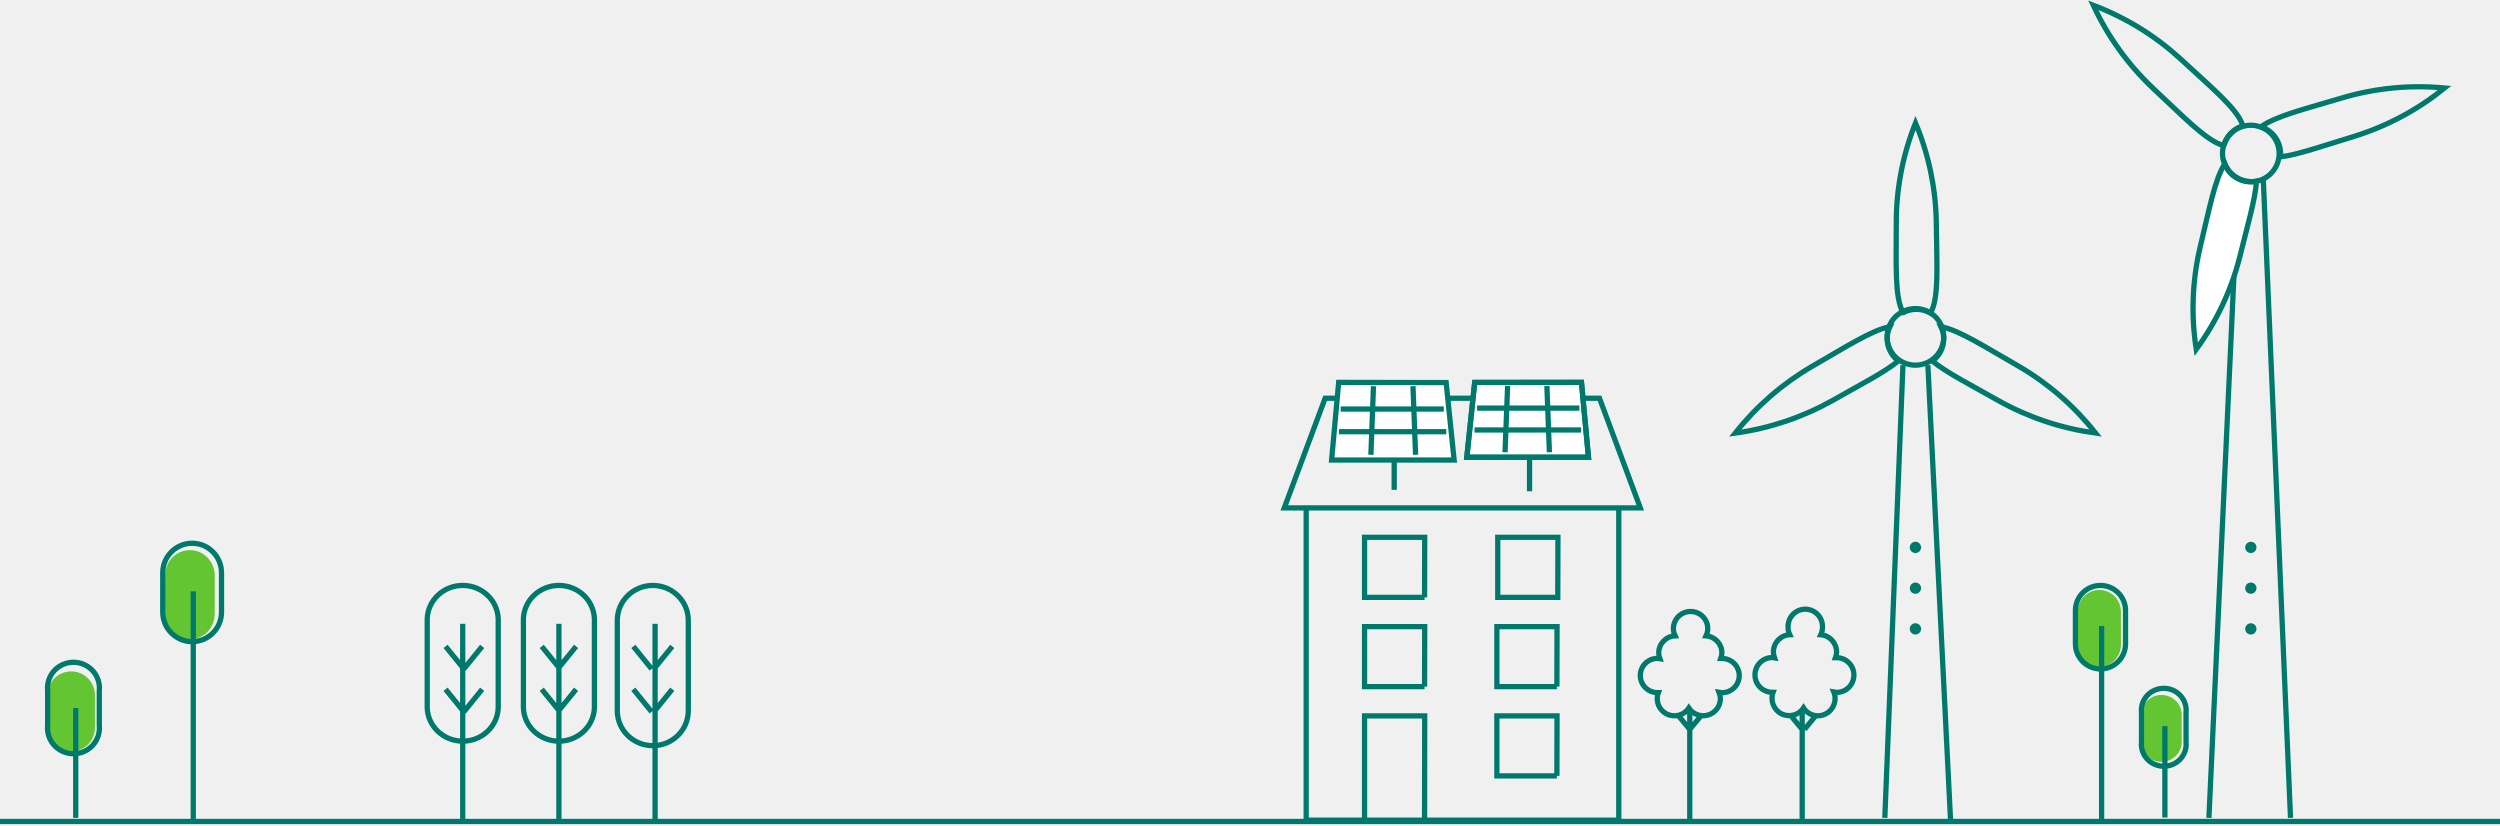
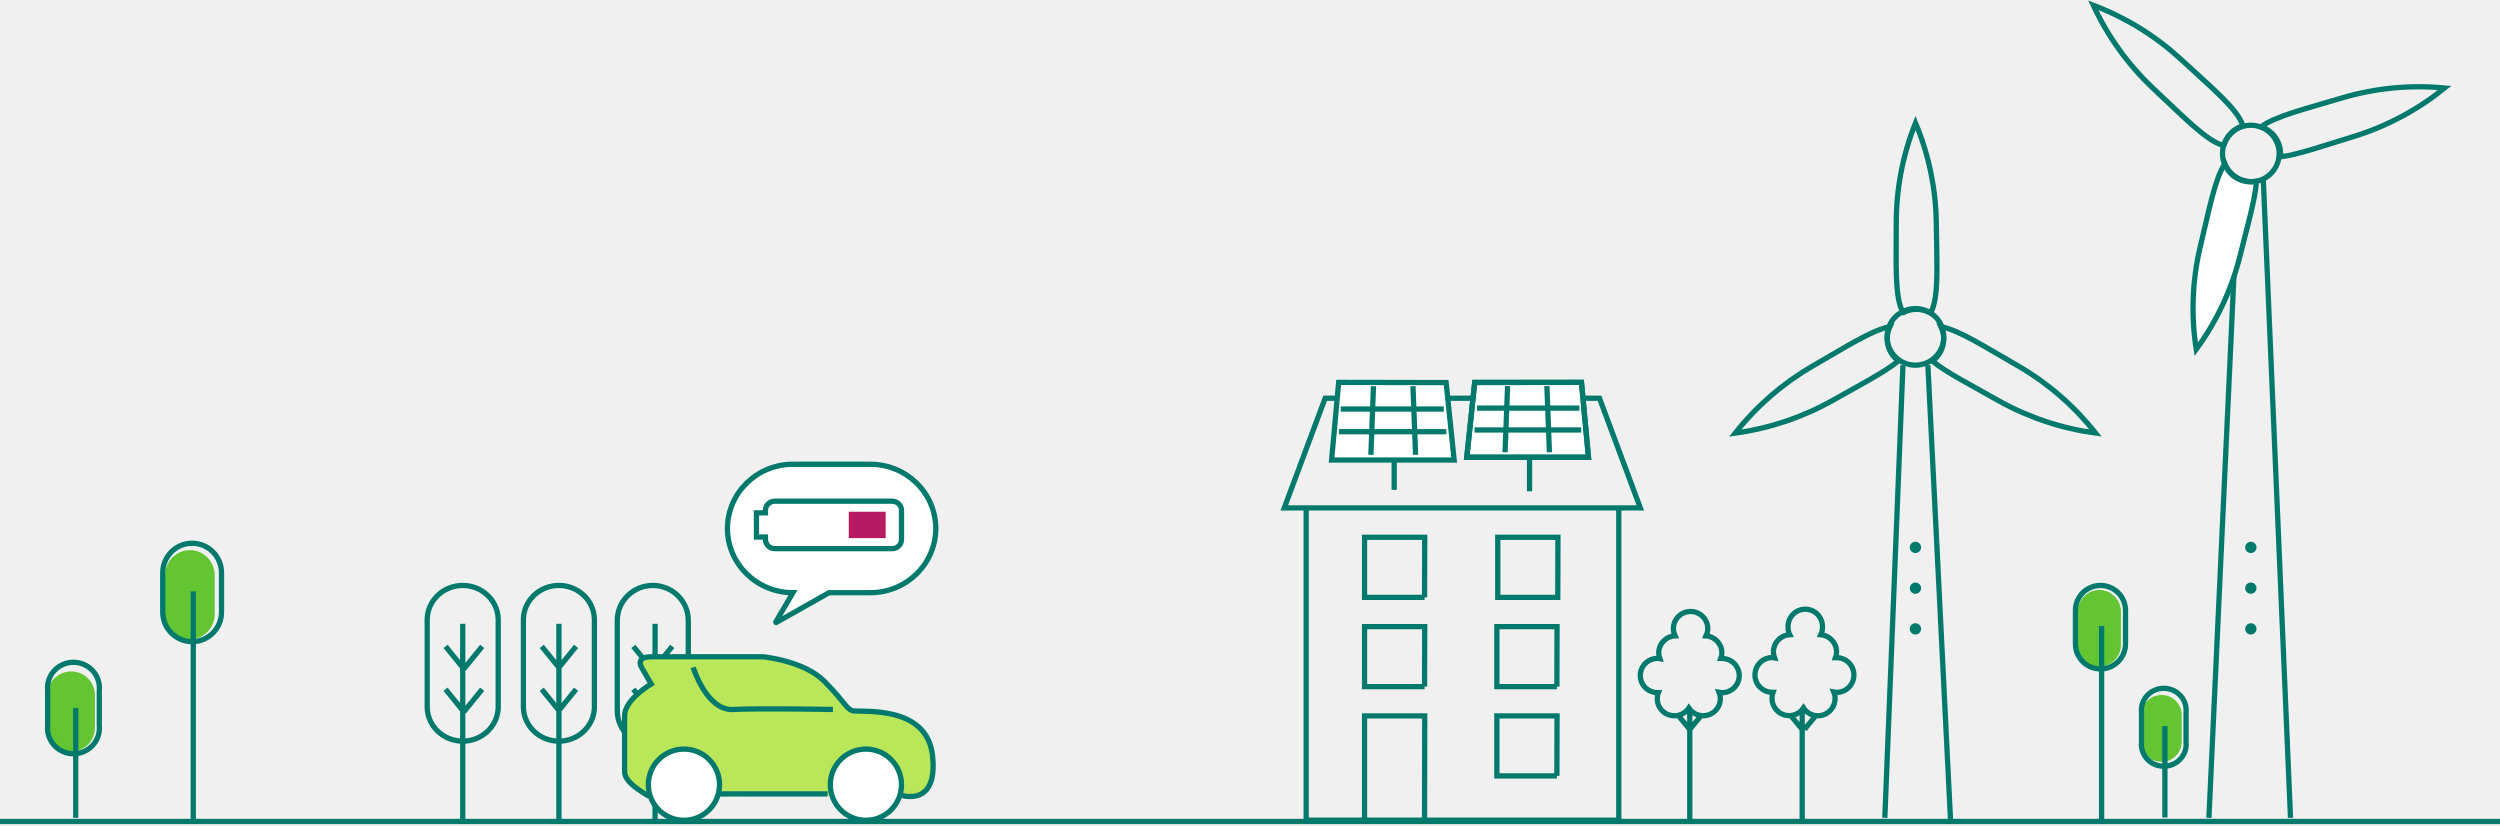
- <svg xmlns="http://www.w3.org/2000/svg" width="948" height="313">
-   <g fill="none" fill-rule="evenodd">
-     <path stroke="#00796D" stroke-width="2" d="M0 311.5h948" />
-     <path d="M726.324 209.717c1.187 0 2.149-.961 2.149-2.146a2.147 2.147 0 0 0-2.149-2.146c-1.186 0-2.148.96-2.148 2.146 0 1.185.962 2.146 2.148 2.146M726.324 240.617c1.187 0 2.149-.961 2.149-2.146a2.147 2.147 0 0 0-2.149-2.146c-1.186 0-2.148.96-2.148 2.146 0 1.185.962 2.146 2.148 2.146M726.324 225.167a2.144 2.144 0 0 0 1.514-3.668 2.15 2.15 0 0 0-3.032 3.048c.403.4.95.623 1.518.62" fill="#00796D" fill-rule="nonzero" />
-     <path stroke="#00796D" stroke-width="2" d="m721.597 138.475-6.875 171.667M731.051 138.475 739.645 311M765.449 138.854c-12.273-6.992-22.548-13.728-29.458-14.97a10.47 10.47 0 0 1-.177 9.555 10.769 10.769 0 0 1-3.044 3.504c5.476 4.443 14.866 9.19 25.077 15.003a104.42 104.42 0 0 0 36.802 12.279 103.42 103.42 0 0 0-29.2-25.37zM721.68 118.558a10.594 10.594 0 0 1 10.041 0l.319.175c3.363-5.754 2.327-19.074 2.2-34.587a101.487 101.487 0 0 0-7.875-37.513 101.482 101.482 0 0 0-7.3 37.64c.064 15.275-.765 28.484 2.614 34.285zM716.657 123.883c-6.86 1.246-17.184 7.982-29.457 15.007a103.498 103.498 0 0 0-29.2 25.335 104.25 104.25 0 0 0 36.802-12.308c10.21-5.827 19.6-10.585 25.077-15.039-4.04-3.031-5.384-8.453-3.222-12.995z" />
-     <path d="M735.824 132.755c-2.77 5.239-9.269 7.243-14.514 4.477-5.246-2.767-7.253-9.256-4.484-14.495 2.77-5.238 9.268-7.243 14.514-4.478a10.73 10.73 0 0 1 5.249 6.321c.84 2.719.565 5.66-.765 8.175" stroke="#00796D" stroke-width="2" />
-     <path d="M853.505 209.717a2.144 2.144 0 0 0 1.539-3.658 2.15 2.15 0 0 0-3.673 1.512c0 1.18.953 2.138 2.134 2.146M853.505 240.617a2.144 2.144 0 0 0 1.539-3.658 2.15 2.15 0 0 0-3.673 1.512c0 1.18.953 2.138 2.134 2.146M853.505 225.167a2.144 2.144 0 0 0 1.533-3.663 2.15 2.15 0 0 0-3.667 1.531c0 1.177.955 2.132 2.134 2.132" fill="#00796D" fill-rule="nonzero" />
-     <path stroke="#00796D" stroke-width="2" d="m848.792 68.092-11.172 242.05M858.246 68.092l10.313 242.05M888.488 37.02c-13.522 4.074-25.52 6.92-31.101 11.058a10.643 10.643 0 0 1 6.833 6.758c.512 1.5.681 3.097.497 4.672 6.993-.905 16.89-4.446 28.134-7.84A102.872 102.872 0 0 0 927 33.365a102.44 102.44 0 0 0-38.512 3.653zM843.289 55.217c.9-3.46 3.483-6.234 6.87-7.38l.352-.113c-1.905-6.404-12.363-14.873-23.813-25.52A102.623 102.623 0 0 0 793.79 2a102.464 102.464 0 0 0 22.532 31.363c11.322 10.519 20.418 20.253 26.968 21.854z" />
-     <path d="M843.683 62.083c-3.88 5.81-6.05 17.961-9.404 31.7a100.973 100.973 0 0 0-1.463 38.684c7.736-10.605 13.348-22.543 16.539-35.184 2.794-11.428 5.82-21.508 6.313-28.555-5.102.832-10.104-1.94-11.985-6.645z" stroke="#00796D" stroke-width="2" fill="#FFF" fill-rule="nonzero" />
-     <path d="M863.682 54.745a10.721 10.721 0 0 1-3.065 11.529 10.753 10.753 0 0 1-11.838 1.575 10.728 10.728 0 0 1-5.98-10.326 10.732 10.732 0 0 1 7.27-9.464c5.606-1.89 11.688 1.097 13.613 6.686" stroke="#00796D" stroke-width="2" />
-     <g>
-       <path d="M804.26 244.064c.165 3.066-1.36 5.973-3.962 7.556a8.128 8.128 0 0 1-8.46 0c-2.602-1.583-4.127-4.49-3.962-7.556v-11.608c-.165-3.067 1.36-5.974 3.962-7.557a8.128 8.128 0 0 1 8.46 0c2.603 1.583 4.127 4.49 3.963 7.557v11.608z" fill="#63C532" fill-rule="nonzero" />
-       <path d="M806 244.156c0 5.25-4.253 9.507-9.5 9.507s-9.5-4.256-9.5-9.507v-12.648c0-5.251 4.253-9.508 9.5-9.508s9.5 4.257 9.5 9.508v12.648zM796.932 237.404V311" stroke="#00796D" stroke-width="2" />
+ <svg xmlns="http://www.w3.org/2000/svg" width="948" height="313" version="1.1" id="svg54">
+   <defs id="defs58" />
+   <g fill="none" fill-rule="evenodd" id="g52">
+     <path stroke="#00796D" stroke-width="2" d="M0 311.5h948" id="path2" />
+     <path d="M726.324 209.717c1.187 0 2.149-.961 2.149-2.146a2.147 2.147 0 0 0-2.149-2.146c-1.186 0-2.148.96-2.148 2.146 0 1.185.962 2.146 2.148 2.146M726.324 240.617c1.187 0 2.149-.961 2.149-2.146a2.147 2.147 0 0 0-2.149-2.146c-1.186 0-2.148.96-2.148 2.146 0 1.185.962 2.146 2.148 2.146M726.324 225.167a2.144 2.144 0 0 0 1.514-3.668 2.15 2.15 0 0 0-3.032 3.048c.403.4.95.623 1.518.62" fill="#00796D" fill-rule="nonzero" id="path4" />
+     <path stroke="#00796D" stroke-width="2" d="m721.597 138.475-6.875 171.667M731.051 138.475 739.645 311M765.449 138.854c-12.273-6.992-22.548-13.728-29.458-14.97a10.47 10.47 0 0 1-.177 9.555 10.769 10.769 0 0 1-3.044 3.504c5.476 4.443 14.866 9.19 25.077 15.003a104.42 104.42 0 0 0 36.802 12.279 103.42 103.42 0 0 0-29.2-25.37zM721.68 118.558a10.594 10.594 0 0 1 10.041 0l.319.175c3.363-5.754 2.327-19.074 2.2-34.587a101.487 101.487 0 0 0-7.875-37.513 101.482 101.482 0 0 0-7.3 37.64c.064 15.275-.765 28.484 2.614 34.285zM716.657 123.883c-6.86 1.246-17.184 7.982-29.457 15.007a103.498 103.498 0 0 0-29.2 25.335 104.25 104.25 0 0 0 36.802-12.308c10.21-5.827 19.6-10.585 25.077-15.039-4.04-3.031-5.384-8.453-3.222-12.995z" id="path6" />
+     <path d="M735.824 132.755c-2.77 5.239-9.269 7.243-14.514 4.477-5.246-2.767-7.253-9.256-4.484-14.495 2.77-5.238 9.268-7.243 14.514-4.478a10.73 10.73 0 0 1 5.249 6.321c.84 2.719.565 5.66-.765 8.175" stroke="#00796D" stroke-width="2" id="path8" />
+     <path d="M853.505 209.717a2.144 2.144 0 0 0 1.539-3.658 2.15 2.15 0 0 0-3.673 1.512c0 1.18.953 2.138 2.134 2.146M853.505 240.617a2.144 2.144 0 0 0 1.539-3.658 2.15 2.15 0 0 0-3.673 1.512c0 1.18.953 2.138 2.134 2.146M853.505 225.167a2.144 2.144 0 0 0 1.533-3.663 2.15 2.15 0 0 0-3.667 1.531c0 1.177.955 2.132 2.134 2.132" fill="#00796D" fill-rule="nonzero" id="path10" />
+     <path stroke="#00796D" stroke-width="2" d="m848.792 68.092-11.172 242.05M858.246 68.092l10.313 242.05M888.488 37.02c-13.522 4.074-25.52 6.92-31.101 11.058a10.643 10.643 0 0 1 6.833 6.758c.512 1.5.681 3.097.497 4.672 6.993-.905 16.89-4.446 28.134-7.84A102.872 102.872 0 0 0 927 33.365a102.44 102.44 0 0 0-38.512 3.653zM843.289 55.217c.9-3.46 3.483-6.234 6.87-7.38l.352-.113c-1.905-6.404-12.363-14.873-23.813-25.52A102.623 102.623 0 0 0 793.79 2a102.464 102.464 0 0 0 22.532 31.363c11.322 10.519 20.418 20.253 26.968 21.854z" id="path12" />
+     <path d="M843.683 62.083c-3.88 5.81-6.05 17.961-9.404 31.7a100.973 100.973 0 0 0-1.463 38.684c7.736-10.605 13.348-22.543 16.539-35.184 2.794-11.428 5.82-21.508 6.313-28.555-5.102.832-10.104-1.94-11.985-6.645z" stroke="#00796D" stroke-width="2" fill="#FFF" fill-rule="nonzero" id="path14" />
+     <path d="M863.682 54.745a10.721 10.721 0 0 1-3.065 11.529 10.753 10.753 0 0 1-11.838 1.575 10.728 10.728 0 0 1-5.98-10.326 10.732 10.732 0 0 1 7.27-9.464c5.606-1.89 11.688 1.097 13.613 6.686" stroke="#00796D" stroke-width="2" id="path16" />
+     <g id="g22">
+       <path d="M804.26 244.064c.165 3.066-1.36 5.973-3.962 7.556a8.128 8.128 0 0 1-8.46 0c-2.602-1.583-4.127-4.49-3.962-7.556v-11.608c-.165-3.067 1.36-5.974 3.962-7.557a8.128 8.128 0 0 1 8.46 0c2.603 1.583 4.127 4.49 3.963 7.557v11.608z" fill="#63C532" fill-rule="nonzero" id="path18" />
+       <path d="M806 244.156c0 5.25-4.253 9.507-9.5 9.507s-9.5-4.256-9.5-9.507v-12.648c0-5.251 4.253-9.508 9.5-9.508s9.5 4.257 9.5 9.508v12.648zM796.932 237.404V311" stroke="#00796D" stroke-width="2" id="path20" />
    </g>
-     <g>
-       <path d="M827.3 281.347c0 4.16-3.425 7.532-7.65 7.532-4.225 0-7.65-3.372-7.65-7.532v-10.28c0-4.16 3.425-7.533 7.65-7.533 4.225 0 7.65 3.373 7.65 7.533v10.28z" fill="#63C532" fill-rule="nonzero" />
-       <path d="M828.945 281.295c.37 3.182-1.154 6.29-3.92 7.995a8.646 8.646 0 0 1-9.05 0c-2.766-1.705-4.29-4.813-3.92-7.995v-11.02c-.37-3.183 1.154-6.291 3.92-7.996a8.646 8.646 0 0 1 9.05 0c2.766 1.705 4.29 4.813 3.92 7.995v11.02zM820.925 275.362V310" stroke="#00796D" stroke-width="2" />
+     <g id="g28">
+       <path d="M827.3 281.347c0 4.16-3.425 7.532-7.65 7.532-4.225 0-7.65-3.372-7.65-7.532v-10.28c0-4.16 3.425-7.533 7.65-7.533 4.225 0 7.65 3.373 7.65 7.533v10.28z" fill="#63C532" fill-rule="nonzero" id="path24" />
+       <path d="M828.945 281.295c.37 3.182-1.154 6.29-3.92 7.995a8.646 8.646 0 0 1-9.05 0c-2.766-1.705-4.29-4.813-3.92-7.995v-11.02c-.37-3.183 1.154-6.291 3.92-7.996a8.646 8.646 0 0 1 9.05 0c2.766 1.705 4.29 4.813 3.92 7.995v11.02zM820.925 275.362V310" stroke="#00796D" stroke-width="2" id="path26" />
    </g>
-     <g>
-       <path d="M81.415 232.276c.189 3.566-1.563 6.948-4.554 8.79a9.245 9.245 0 0 1-9.722 0c-2.99-1.842-4.743-5.224-4.554-8.79v-13.502c-.189-3.567 1.563-6.948 4.554-8.79a9.245 9.245 0 0 1 9.722 0c2.99 1.842 4.743 5.223 4.554 8.79v13.502zM36 275.94c0 4.986-4.03 9.027-9 9.027s-9-4.041-9-9.026v-12.32c0-4.985 4.03-9.026 9-9.026s9 4.041 9 9.026v12.32z" fill="#63C532" fill-rule="nonzero" />
-       <path d="M84 232.11c0 6.188-4.989 11.204-11.143 11.204-6.154 0-11.143-5.016-11.143-11.204v-14.906c0-6.188 4.99-11.204 11.143-11.204C79.011 206 84 211.016 84 217.204v14.906zM73.286 224.223V311M37.65 274.948a9.754 9.754 0 0 1-4.545 9.386 9.923 9.923 0 0 1-10.496 0 9.754 9.754 0 0 1-4.545-9.386V262.01a9.754 9.754 0 0 1 4.545-9.386 9.923 9.923 0 0 1 10.496 0 9.754 9.754 0 0 1 4.546 9.386v12.937zM28.714 268.479v41.653" stroke="#00796D" stroke-width="2" />
+     <g id="g34">
+       <path d="M81.415 232.276c.189 3.566-1.563 6.948-4.554 8.79a9.245 9.245 0 0 1-9.722 0c-2.99-1.842-4.743-5.224-4.554-8.79v-13.502c-.189-3.567 1.563-6.948 4.554-8.79a9.245 9.245 0 0 1 9.722 0c2.99 1.842 4.743 5.223 4.554 8.79v13.502zM36 275.94c0 4.986-4.03 9.027-9 9.027s-9-4.041-9-9.026v-12.32c0-4.985 4.03-9.026 9-9.026s9 4.041 9 9.026v12.32z" fill="#63C532" fill-rule="nonzero" id="path30" />
+       <path d="M84 232.11c0 6.188-4.989 11.204-11.143 11.204-6.154 0-11.143-5.016-11.143-11.204v-14.906c0-6.188 4.99-11.204 11.143-11.204C79.011 206 84 211.016 84 217.204v14.906zM73.286 224.223V311M37.65 274.948a9.754 9.754 0 0 1-4.545 9.386 9.923 9.923 0 0 1-10.496 0 9.754 9.754 0 0 1-4.545-9.386V262.01a9.754 9.754 0 0 1 4.545-9.386 9.923 9.923 0 0 1 10.496 0 9.754 9.754 0 0 1 4.546 9.386v12.937zM28.714 268.479v41.653" stroke="#00796D" stroke-width="2" id="path32" />
    </g>
-     <g stroke="#00796D" stroke-width="2">
-       <path d="M528.677 174.077v11.687m93.323 6.83-15.468-41.573H502.488L487 192.593h135zM540.194 311h-22.755v-39.542h22.814l-.06 39.542zm50.176-16.784h-22.755v-22.738h22.814l-.06 22.738zm0-33.848h-22.755v-22.757h22.814l-.06 22.757zm-50.176 0h-22.755v-22.757h22.814l-.06 22.757zm0-33.847h-22.755v-22.778h22.814l-.06 22.778zm50.513 0h-22.755v-22.778h22.815l-.06 22.778zm23.132-34.525V311H495.3V191.996" />
-       <path d="M580.002 174.434v11.851m-44.2-39.852.985 26.023m-15.961-26.023-.985 26.023m-12.12-8.762h40.713m-40.042-8.6h39.096M507.623 145l-2.68 29.434h46.466l-3.035-29.353-40.751-.081zM599.687 145l2.661 28.383h-46.14L559.204 145z" fill="#FFF" fill-rule="nonzero" />
-       <path d="m571.686 146.383-.978 25.11m15.869-25.11.959 25.11m12.034-8.454h-40.426m39.76-8.299h-38.801m39.584-9.74 2.661 28.383h-46.14l2.995-28.325 40.484-.058z" />
+     <g stroke="#00796D" stroke-width="2" id="g42">
+       <path d="M528.677 174.077v11.687m93.323 6.83-15.468-41.573H502.488L487 192.593h135zM540.194 311h-22.755v-39.542h22.814l-.06 39.542zm50.176-16.784h-22.755v-22.738h22.814l-.06 22.738zm0-33.848h-22.755v-22.757h22.814l-.06 22.757zm-50.176 0h-22.755v-22.757h22.814l-.06 22.757zm0-33.847h-22.755v-22.778h22.814l-.06 22.778zm50.513 0h-22.755v-22.778h22.815l-.06 22.778zm23.132-34.525V311H495.3V191.996" id="path36" />
+       <path d="M580.002 174.434v11.851m-44.2-39.852.985 26.023m-15.961-26.023-.985 26.023m-12.12-8.762h40.713m-40.042-8.6h39.096M507.623 145l-2.68 29.434h46.466l-3.035-29.353-40.751-.081zM599.687 145l2.661 28.383h-46.14L559.204 145z" fill="#FFF" fill-rule="nonzero" id="path38" />
+       <path d="m571.686 146.383-.978 25.11m15.869-25.11.959 25.11m12.034-8.454h-40.426m39.76-8.299h-38.801m39.584-9.74 2.661 28.383h-46.14l2.995-28.325 40.484-.058z" id="path40" />
    </g>
-     <g stroke="#00796D" stroke-width="2">
-       <path d="M188.921 268.411c-.239 7.046-6.195 12.637-13.46 12.637-7.266 0-13.222-5.591-13.461-12.637v-33.774c.239-7.046 6.195-12.637 13.46-12.637 7.266 0 13.222 5.591 13.461 12.637v33.774zM175.461 236.548V311M175.895 253.663l6.947-8.557M175.895 269.923l6.947-8.558M175.895 253.663l-6.948-8.557M175.895 269.923l-6.948-8.558M225.395 268.411c-.24 7.046-6.195 12.637-13.46 12.637-7.266 0-13.222-5.591-13.461-12.637v-33.774c.239-7.046 6.195-12.637 13.46-12.637 7.266 0 13.222 5.591 13.46 12.637v33.774zM211.934 236.548V311M211.5 253.663l6.947-8.557M211.5 269.923l6.947-8.558M212.368 253.663l-6.947-8.557M212.368 269.923l-6.947-8.558M261 269.515c0 7.315-6.026 13.245-13.46 13.245-7.435 0-13.461-5.93-13.461-13.245v-34.27c0-7.315 6.026-13.245 13.46-13.245 7.435 0 13.461 5.93 13.461 13.244v34.271zM248.408 236.548V311M247.974 253.663l6.947-8.557M247.105 253.663l-6.947-8.557M247.105 269.923l-6.947-8.558M247.974 269.923l6.947-8.558" />
+     <g stroke="#00796D" stroke-width="2" id="g46">
+       <path d="M188.921 268.411c-.239 7.046-6.195 12.637-13.46 12.637-7.266 0-13.222-5.591-13.461-12.637v-33.774c.239-7.046 6.195-12.637 13.46-12.637 7.266 0 13.222 5.591 13.461 12.637v33.774zM175.461 236.548V311M175.895 253.663l6.947-8.557M175.895 269.923l6.947-8.558M175.895 253.663l-6.948-8.557M175.895 269.923l-6.948-8.558M225.395 268.411c-.24 7.046-6.195 12.637-13.46 12.637-7.266 0-13.222-5.591-13.461-12.637v-33.774c.239-7.046 6.195-12.637 13.46-12.637 7.266 0 13.222 5.591 13.46 12.637v33.774zM211.934 236.548V311M211.5 253.663l6.947-8.557M211.5 269.923l6.947-8.558M212.368 253.663l-6.947-8.557M212.368 269.923l-6.947-8.558M261 269.515c0 7.315-6.026 13.245-13.46 13.245-7.435 0-13.461-5.93-13.461-13.245v-34.27c0-7.315 6.026-13.245 13.46-13.245 7.435 0 13.461 5.93 13.461 13.244v34.271zM248.408 236.548V311M247.974 253.663l6.947-8.557M247.105 253.663l-6.947-8.557M247.105 269.923l-6.947-8.558M247.974 269.923l6.947-8.558" id="path44" />
    </g>
-     <g stroke="#00796D" stroke-width="2">
-       <path d="M640.758 268.849V311M640.758 276.591l4.263-5.161M640.758 276.591l-4.263-5.161M659.516 256.181c0-3.585-2.926-6.492-6.535-6.492h-.443c.254-.68.388-1.398.396-2.122.002-3.37-2.601-6.175-5.981-6.446a6.45 6.45 0 0 0-1.83-7.854 6.552 6.552 0 0 0-8.113 0 6.45 6.45 0 0 0-1.83 7.854c-3.467.168-6.19 3.012-6.186 6.461.009.74.143 1.474.395 2.17a7.467 7.467 0 0 0-.854-.095c-3.61 0-6.535 2.907-6.535 6.493 0 3.586 2.926 6.493 6.535 6.493h.316c-1.188 3.092.162 6.577 3.13 8.08 2.97 1.503 6.6.54 8.42-2.232a6.54 6.54 0 0 0 7.319 2.639 6.482 6.482 0 0 0 4.644-6.208 6.518 6.518 0 0 0-.459-2.358c.355.069.715.105 1.076.11 3.61 0 6.535-2.907 6.535-6.493zM683.389 268.849V311M684.242 276.591l4.263-5.161M683.389 276.591l-4.263-5.161M703 255.98a6.597 6.597 0 0 0-1.904-4.657 6.493 6.493 0 0 0-4.615-1.93h-.443c.254-.69.388-1.418.396-2.153-.005-3.415-2.605-6.257-5.981-6.539.413-.871.63-1.824.632-2.79a6.6 6.6 0 0 0-3.167-5.974 6.49 6.49 0 0 0-6.72 0 6.6 6.6 0 0 0-3.166 5.973 6.55 6.55 0 0 0 .633 2.775c-3.468.17-6.191 3.056-6.187 6.555.009.75.143 1.495.395 2.2a7.004 7.004 0 0 0-.854-.095c-3.61 0-6.535 2.949-6.535 6.587 0 3.637 2.926 6.586 6.535 6.586h.332c-1.15 3.125.202 6.624 3.149 8.14a6.489 6.489 0 0 0 8.386-2.207 6.494 6.494 0 0 0 7.331 2.702c2.768-.837 4.66-3.41 4.647-6.323a6.423 6.423 0 0 0-.475-2.392c.36.07.726.107 1.092.112 3.6 0 6.519-2.942 6.519-6.57z" />
+     <g stroke="#00796D" stroke-width="2" id="g50">
+       <path d="M640.758 268.849V311M640.758 276.591l4.263-5.161M640.758 276.591l-4.263-5.161M659.516 256.181c0-3.585-2.926-6.492-6.535-6.492h-.443c.254-.68.388-1.398.396-2.122.002-3.37-2.601-6.175-5.981-6.446a6.45 6.45 0 0 0-1.83-7.854 6.552 6.552 0 0 0-8.113 0 6.45 6.45 0 0 0-1.83 7.854c-3.467.168-6.19 3.012-6.186 6.461.009.74.143 1.474.395 2.17a7.467 7.467 0 0 0-.854-.095c-3.61 0-6.535 2.907-6.535 6.493 0 3.586 2.926 6.493 6.535 6.493h.316c-1.188 3.092.162 6.577 3.13 8.08 2.97 1.503 6.6.54 8.42-2.232a6.54 6.54 0 0 0 7.319 2.639 6.482 6.482 0 0 0 4.644-6.208 6.518 6.518 0 0 0-.459-2.358c.355.069.715.105 1.076.11 3.61 0 6.535-2.907 6.535-6.493zM683.389 268.849V311M684.242 276.591l4.263-5.161M683.389 276.591l-4.263-5.161M703 255.98a6.597 6.597 0 0 0-1.904-4.657 6.493 6.493 0 0 0-4.615-1.93h-.443c.254-.69.388-1.418.396-2.153-.005-3.415-2.605-6.257-5.981-6.539.413-.871.63-1.824.632-2.79a6.6 6.6 0 0 0-3.167-5.974 6.49 6.49 0 0 0-6.72 0 6.6 6.6 0 0 0-3.166 5.973 6.55 6.55 0 0 0 .633 2.775c-3.468.17-6.191 3.056-6.187 6.555.009.75.143 1.495.395 2.2a7.004 7.004 0 0 0-.854-.095c-3.61 0-6.535 2.949-6.535 6.587 0 3.637 2.926 6.586 6.535 6.586h.332c-1.15 3.125.202 6.624 3.149 8.14a6.489 6.489 0 0 0 8.386-2.207 6.494 6.494 0 0 0 7.331 2.702c2.768-.837 4.66-3.41 4.647-6.323a6.423 6.423 0 0 0-.475-2.392c.36.07.726.107 1.092.112 3.6 0 6.519-2.942 6.519-6.57z" id="path48" />
    </g>
  </g>
+   <g id="g883" transform="translate(236.848,176.05)" style="fill:none;fill-rule:evenodd">
+     <path id="path867" d="M 93.157,48.697 H 77.53 L 57.577,59.955 a 0.159,0.159 0 0 1 -0.221,0 0.151,0.151 0 0 1 0,-0.217 L 63.843,48.697 C 50.142,48.697 39.027,37.814 39,24.373 39,10.912 50.122,0 63.843,0 H 93.157 C 106.877,0 118,10.912 118,24.373 117.973,37.814 106.858,48.697 93.157,48.697 Z" style="fill:#ffffff;fill-rule:nonzero;stroke:#00796d;stroke-width:2" />
+     <path id="path869" d="m 104.967,125.5 c 0,0 13.996,4.746 11.799,-15.06 C 114.568,90.632 88.743,94.276 86.324,93.424 83.906,92.572 83.448,90.074 75.705,82.257 67.962,74.44 52.447,73 52.447,73 H 10.073 C 3.908,73 6.43,77.026 6.43,77.026 l 3.643,6.289 C 10.073,83.315 0,89.192 0,95.364 v 21.203 c 0,4.408 7.551,8.037 9.233,9.433" style="fill:#bae659;fill-rule:nonzero;stroke:#00796d;stroke-width:2" />
+     <path id="path871" d="M 101.443,14 H 56.967 c -1.965,0 -3.557,1.558 -3.557,3.48 v 0.936 H 50 v 9.168 h 3.41 v 0.96 C 53.423,30.457 55.012,32 56.967,32 h 44.476 c 1.955,0 3.544,-1.543 3.557,-3.456 V 17.48 c 0,-0.923 -0.375,-1.808 -1.042,-2.46 A 3.597,3.597 0 0 0 101.443,14 Z" style="stroke:#00796d;stroke-width:2" />
+     <path id="path873" d="M 85,18 H 99 V 28 H 85 Z" style="fill:#b71962;fill-rule:nonzero" />
+     <path id="path875" d="m 26,77 c 0,0 5.06,16.532 15.18,15.987 10.122,-0.545 37.82,0 37.82,0" style="stroke:#00796d;stroke-width:2" />
+     <circle id="circle877" r="13.5" cy="121.5" cx="91.5" style="fill:#ffffff;fill-rule:nonzero;stroke:#00796d;stroke-width:2" />
+     <circle id="circle879" r="13.5" cy="121.5" cx="22.5" style="fill:#ffffff;fill-rule:nonzero;stroke:#00796d;stroke-width:2" />
+     <path id="path881" d="M 36,125 H 77" style="stroke:#00796d;stroke-width:2" />
+   </g>
</svg>
